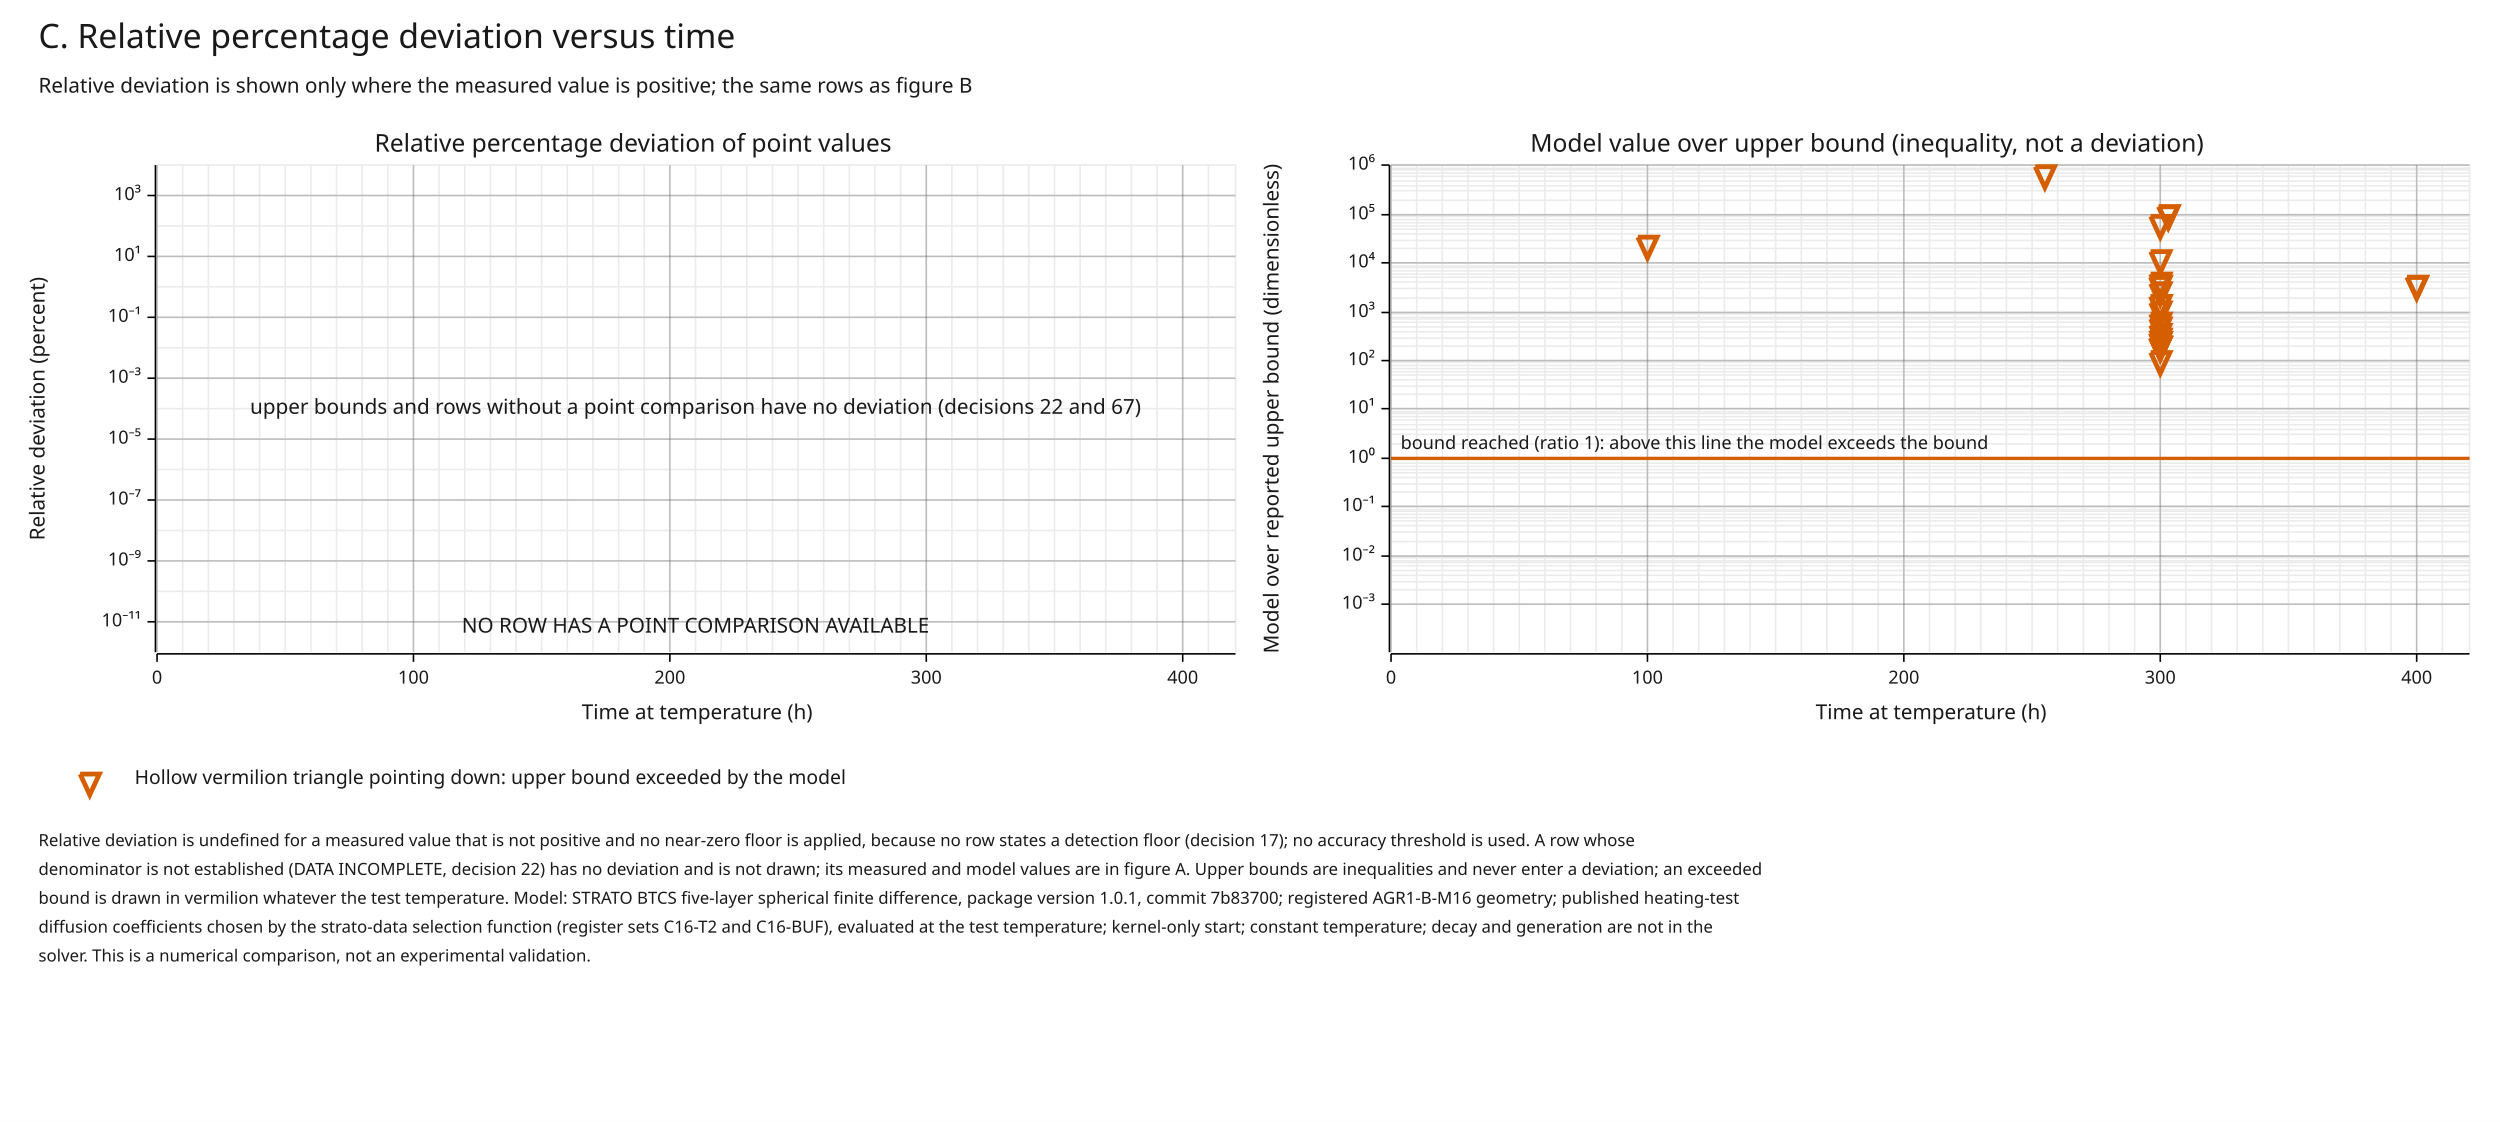
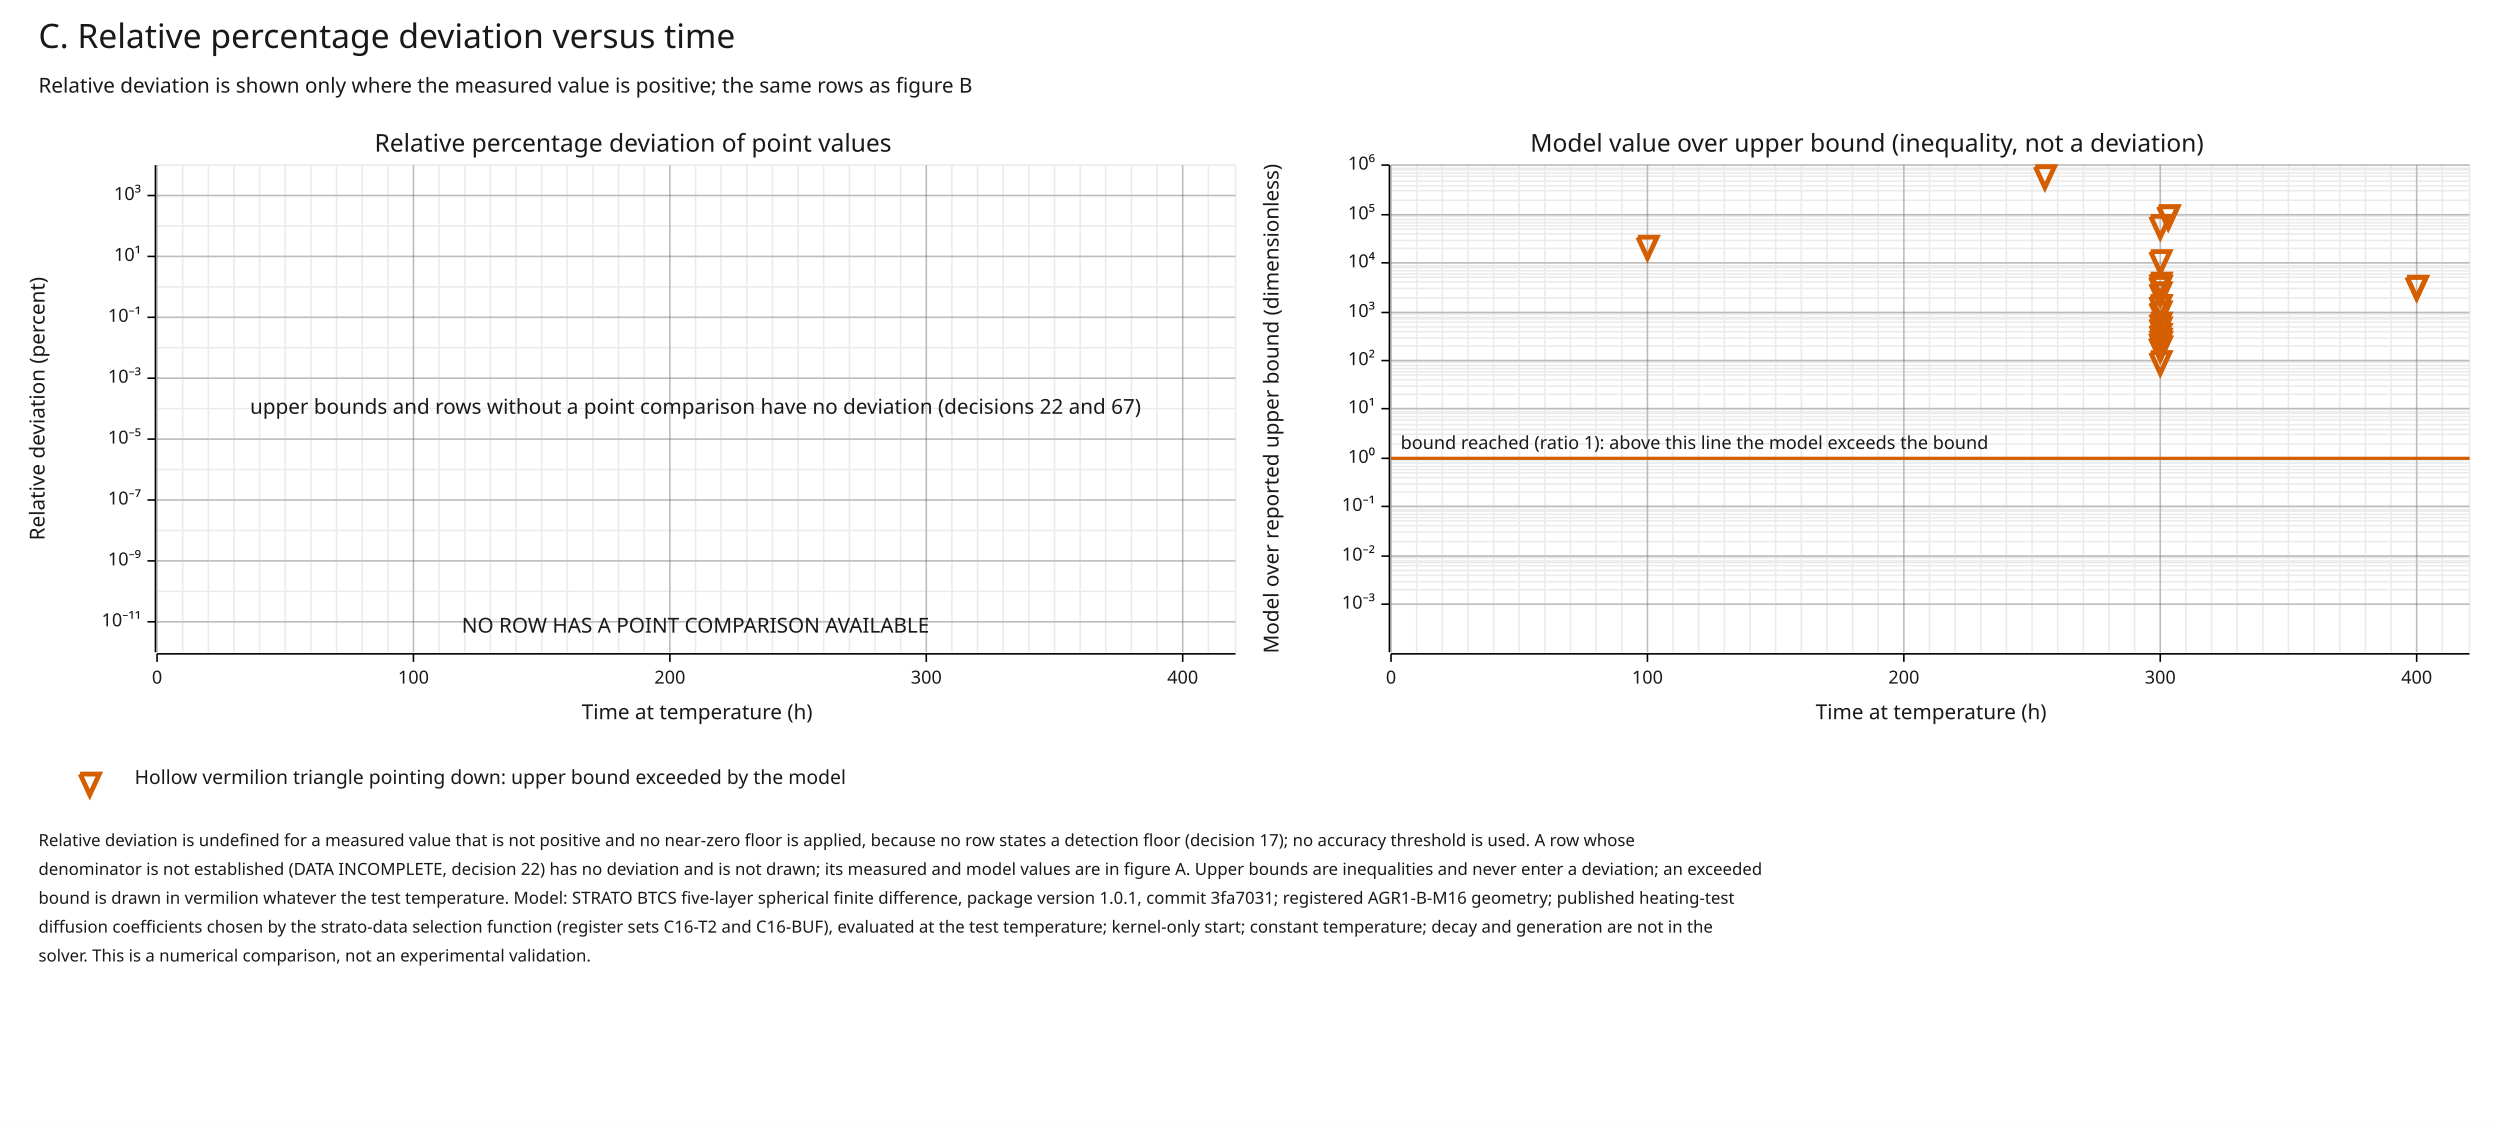
<svg xmlns="http://www.w3.org/2000/svg" width="1560" height="700" viewBox="0 0 1560 700">
  <rect x="0" y="0" width="1560" height="700" opacity="1" fill="#FFFFFF" stroke="none" />
  <text x="24" y="14" dy="0.76em" text-anchor="start" font-family="sans-serif" font-size="20.968" opacity="1" fill="#191919">
C. Relative percentage deviation versus time
</text>
  <text x="24" y="48" dy="0.76em" text-anchor="start" font-family="sans-serif" font-size="12.903" opacity="1" fill="#191919">
Relative deviation is shown only where the measured value is positive; the same rows as figure B
</text>
  <text x="395" y="83" dy="0.76em" text-anchor="middle" font-family="sans-serif" font-size="15.323" opacity="1" fill="#191919">
Relative percentage deviation of point values
</text>
  <line opacity="1" stroke="#EBEBEB" stroke-width="1" x1="98" y1="407" x2="98" y2="103" />
  <line opacity="1" stroke="#EBEBEB" stroke-width="1" x1="114" y1="407" x2="114" y2="103" />
  <line opacity="1" stroke="#EBEBEB" stroke-width="1" x1="130" y1="407" x2="130" y2="103" />
  <line opacity="1" stroke="#EBEBEB" stroke-width="1" x1="146" y1="407" x2="146" y2="103" />
  <line opacity="1" stroke="#EBEBEB" stroke-width="1" x1="162" y1="407" x2="162" y2="103" />
  <line opacity="1" stroke="#EBEBEB" stroke-width="1" x1="178" y1="407" x2="178" y2="103" />
  <line opacity="1" stroke="#EBEBEB" stroke-width="1" x1="194" y1="407" x2="194" y2="103" />
  <line opacity="1" stroke="#EBEBEB" stroke-width="1" x1="210" y1="407" x2="210" y2="103" />
  <line opacity="1" stroke="#EBEBEB" stroke-width="1" x1="226" y1="407" x2="226" y2="103" />
  <line opacity="1" stroke="#EBEBEB" stroke-width="1" x1="242" y1="407" x2="242" y2="103" />
  <line opacity="1" stroke="#EBEBEB" stroke-width="1" x1="258" y1="407" x2="258" y2="103" />
  <line opacity="1" stroke="#EBEBEB" stroke-width="1" x1="274" y1="407" x2="274" y2="103" />
  <line opacity="1" stroke="#EBEBEB" stroke-width="1" x1="290" y1="407" x2="290" y2="103" />
  <line opacity="1" stroke="#EBEBEB" stroke-width="1" x1="306" y1="407" x2="306" y2="103" />
  <line opacity="1" stroke="#EBEBEB" stroke-width="1" x1="322" y1="407" x2="322" y2="103" />
  <line opacity="1" stroke="#EBEBEB" stroke-width="1" x1="338" y1="407" x2="338" y2="103" />
  <line opacity="1" stroke="#EBEBEB" stroke-width="1" x1="354" y1="407" x2="354" y2="103" />
  <line opacity="1" stroke="#EBEBEB" stroke-width="1" x1="370" y1="407" x2="370" y2="103" />
  <line opacity="1" stroke="#EBEBEB" stroke-width="1" x1="386" y1="407" x2="386" y2="103" />
  <line opacity="1" stroke="#EBEBEB" stroke-width="1" x1="402" y1="407" x2="402" y2="103" />
  <line opacity="1" stroke="#EBEBEB" stroke-width="1" x1="418" y1="407" x2="418" y2="103" />
  <line opacity="1" stroke="#EBEBEB" stroke-width="1" x1="434" y1="407" x2="434" y2="103" />
  <line opacity="1" stroke="#EBEBEB" stroke-width="1" x1="450" y1="407" x2="450" y2="103" />
  <line opacity="1" stroke="#EBEBEB" stroke-width="1" x1="466" y1="407" x2="466" y2="103" />
  <line opacity="1" stroke="#EBEBEB" stroke-width="1" x1="482" y1="407" x2="482" y2="103" />
  <line opacity="1" stroke="#EBEBEB" stroke-width="1" x1="498" y1="407" x2="498" y2="103" />
  <line opacity="1" stroke="#EBEBEB" stroke-width="1" x1="514" y1="407" x2="514" y2="103" />
  <line opacity="1" stroke="#EBEBEB" stroke-width="1" x1="530" y1="407" x2="530" y2="103" />
  <line opacity="1" stroke="#EBEBEB" stroke-width="1" x1="546" y1="407" x2="546" y2="103" />
  <line opacity="1" stroke="#EBEBEB" stroke-width="1" x1="562" y1="407" x2="562" y2="103" />
  <line opacity="1" stroke="#EBEBEB" stroke-width="1" x1="578" y1="407" x2="578" y2="103" />
  <line opacity="1" stroke="#EBEBEB" stroke-width="1" x1="594" y1="407" x2="594" y2="103" />
  <line opacity="1" stroke="#EBEBEB" stroke-width="1" x1="610" y1="407" x2="610" y2="103" />
  <line opacity="1" stroke="#EBEBEB" stroke-width="1" x1="626" y1="407" x2="626" y2="103" />
  <line opacity="1" stroke="#EBEBEB" stroke-width="1" x1="642" y1="407" x2="642" y2="103" />
  <line opacity="1" stroke="#EBEBEB" stroke-width="1" x1="658" y1="407" x2="658" y2="103" />
  <line opacity="1" stroke="#EBEBEB" stroke-width="1" x1="674" y1="407" x2="674" y2="103" />
  <line opacity="1" stroke="#EBEBEB" stroke-width="1" x1="690" y1="407" x2="690" y2="103" />
  <line opacity="1" stroke="#EBEBEB" stroke-width="1" x1="706" y1="407" x2="706" y2="103" />
  <line opacity="1" stroke="#EBEBEB" stroke-width="1" x1="722" y1="407" x2="722" y2="103" />
  <line opacity="1" stroke="#EBEBEB" stroke-width="1" x1="738" y1="407" x2="738" y2="103" />
  <line opacity="1" stroke="#EBEBEB" stroke-width="1" x1="754" y1="407" x2="754" y2="103" />
  <line opacity="1" stroke="#EBEBEB" stroke-width="1" x1="771" y1="407" x2="771" y2="103" />
  <line opacity="1" stroke="#EBEBEB" stroke-width="1" x1="98" y1="388" x2="771" y2="388" />
  <line opacity="1" stroke="#EBEBEB" stroke-width="1" x1="98" y1="369" x2="771" y2="369" />
  <line opacity="1" stroke="#EBEBEB" stroke-width="1" x1="98" y1="350" x2="771" y2="350" />
  <line opacity="1" stroke="#EBEBEB" stroke-width="1" x1="98" y1="331" x2="771" y2="331" />
  <line opacity="1" stroke="#EBEBEB" stroke-width="1" x1="98" y1="312" x2="771" y2="312" />
  <line opacity="1" stroke="#EBEBEB" stroke-width="1" x1="98" y1="293" x2="771" y2="293" />
  <line opacity="1" stroke="#EBEBEB" stroke-width="1" x1="98" y1="274" x2="771" y2="274" />
  <line opacity="1" stroke="#EBEBEB" stroke-width="1" x1="98" y1="255" x2="771" y2="255" />
  <line opacity="1" stroke="#EBEBEB" stroke-width="1" x1="98" y1="236" x2="771" y2="236" />
  <line opacity="1" stroke="#EBEBEB" stroke-width="1" x1="98" y1="217" x2="771" y2="217" />
  <line opacity="1" stroke="#EBEBEB" stroke-width="1" x1="98" y1="198" x2="771" y2="198" />
  <line opacity="1" stroke="#EBEBEB" stroke-width="1" x1="98" y1="179" x2="771" y2="179" />
  <line opacity="1" stroke="#EBEBEB" stroke-width="1" x1="98" y1="160" x2="771" y2="160" />
  <line opacity="1" stroke="#EBEBEB" stroke-width="1" x1="98" y1="141" x2="771" y2="141" />
  <line opacity="1" stroke="#EBEBEB" stroke-width="1" x1="98" y1="122" x2="771" y2="122" />
  <line opacity="1" stroke="#EBEBEB" stroke-width="1" x1="98" y1="103" x2="771" y2="103" />
  <text x="18" y="255" dy="0.76em" text-anchor="middle" font-family="sans-serif" font-size="12.903" opacity="1" fill="#191919" transform="rotate(270, 18, 255)">
Relative deviation (percent)
</text>
  <text x="435" y="452" dy="-0.5ex" text-anchor="middle" font-family="sans-serif" font-size="12.903" opacity="1" fill="#191919">
Time at temperature (h)
</text>
  <line opacity="0.2" stroke="#000000" stroke-width="1" x1="98" y1="407" x2="98" y2="103" />
  <line opacity="0.2" stroke="#000000" stroke-width="1" x1="258" y1="407" x2="258" y2="103" />
  <line opacity="0.2" stroke="#000000" stroke-width="1" x1="418" y1="407" x2="418" y2="103" />
  <line opacity="0.2" stroke="#000000" stroke-width="1" x1="578" y1="407" x2="578" y2="103" />
  <line opacity="0.2" stroke="#000000" stroke-width="1" x1="738" y1="407" x2="738" y2="103" />
  <line opacity="0.2" stroke="#000000" stroke-width="1" x1="98" y1="388" x2="771" y2="388" />
  <line opacity="0.2" stroke="#000000" stroke-width="1" x1="98" y1="350" x2="771" y2="350" />
  <line opacity="0.2" stroke="#000000" stroke-width="1" x1="98" y1="312" x2="771" y2="312" />
  <line opacity="0.2" stroke="#000000" stroke-width="1" x1="98" y1="274" x2="771" y2="274" />
  <line opacity="0.2" stroke="#000000" stroke-width="1" x1="98" y1="236" x2="771" y2="236" />
  <line opacity="0.2" stroke="#000000" stroke-width="1" x1="98" y1="198" x2="771" y2="198" />
  <line opacity="0.2" stroke="#000000" stroke-width="1" x1="98" y1="160" x2="771" y2="160" />
  <line opacity="0.2" stroke="#000000" stroke-width="1" x1="98" y1="122" x2="771" y2="122" />
  <polyline fill="none" opacity="1" stroke="#000000" stroke-width="1" points="97,103 97,407 " />
  <text x="88" y="388" dy="0.5ex" text-anchor="end" font-family="sans-serif" font-size="11.29" opacity="1" fill="#191919">
10⁻¹¹
</text>
  <polyline fill="none" opacity="1" stroke="#000000" stroke-width="1" points="92,388 97,388 " />
  <text x="88" y="350" dy="0.5ex" text-anchor="end" font-family="sans-serif" font-size="11.29" opacity="1" fill="#191919">
10⁻⁹
</text>
  <polyline fill="none" opacity="1" stroke="#000000" stroke-width="1" points="92,350 97,350 " />
  <text x="88" y="312" dy="0.5ex" text-anchor="end" font-family="sans-serif" font-size="11.29" opacity="1" fill="#191919">
10⁻⁷
</text>
  <polyline fill="none" opacity="1" stroke="#000000" stroke-width="1" points="92,312 97,312 " />
  <text x="88" y="274" dy="0.5ex" text-anchor="end" font-family="sans-serif" font-size="11.29" opacity="1" fill="#191919">
10⁻⁵
</text>
  <polyline fill="none" opacity="1" stroke="#000000" stroke-width="1" points="92,274 97,274 " />
  <text x="88" y="236" dy="0.5ex" text-anchor="end" font-family="sans-serif" font-size="11.29" opacity="1" fill="#191919">
10⁻³
</text>
  <polyline fill="none" opacity="1" stroke="#000000" stroke-width="1" points="92,236 97,236 " />
  <text x="88" y="198" dy="0.5ex" text-anchor="end" font-family="sans-serif" font-size="11.29" opacity="1" fill="#191919">
10⁻¹
</text>
  <polyline fill="none" opacity="1" stroke="#000000" stroke-width="1" points="92,198 97,198 " />
  <text x="88" y="160" dy="0.5ex" text-anchor="end" font-family="sans-serif" font-size="11.29" opacity="1" fill="#191919">
10¹
</text>
  <polyline fill="none" opacity="1" stroke="#000000" stroke-width="1" points="92,160 97,160 " />
  <text x="88" y="122" dy="0.5ex" text-anchor="end" font-family="sans-serif" font-size="11.29" opacity="1" fill="#191919">
10³
</text>
  <polyline fill="none" opacity="1" stroke="#000000" stroke-width="1" points="92,122 97,122 " />
  <polyline fill="none" opacity="1" stroke="#000000" stroke-width="1" points="98,408 771,408 " />
  <text x="98" y="418" dy="0.76em" text-anchor="middle" font-family="sans-serif" font-size="11.29" opacity="1" fill="#191919">
0
</text>
  <polyline fill="none" opacity="1" stroke="#000000" stroke-width="1" points="98,408 98,413 " />
  <text x="258" y="418" dy="0.76em" text-anchor="middle" font-family="sans-serif" font-size="11.29" opacity="1" fill="#191919">
100
</text>
  <polyline fill="none" opacity="1" stroke="#000000" stroke-width="1" points="258,408 258,413 " />
  <text x="418" y="418" dy="0.76em" text-anchor="middle" font-family="sans-serif" font-size="11.29" opacity="1" fill="#191919">
200
</text>
  <polyline fill="none" opacity="1" stroke="#000000" stroke-width="1" points="418,408 418,413 " />
  <text x="578" y="418" dy="0.76em" text-anchor="middle" font-family="sans-serif" font-size="11.29" opacity="1" fill="#191919">
300
</text>
  <polyline fill="none" opacity="1" stroke="#000000" stroke-width="1" points="578,408 578,413 " />
  <text x="738" y="418" dy="0.76em" text-anchor="middle" font-family="sans-serif" font-size="11.29" opacity="1" fill="#191919">
400
</text>
  <polyline fill="none" opacity="1" stroke="#000000" stroke-width="1" points="738,408 738,413 " />
  <text x="434" y="398" dy="-0.5ex" text-anchor="middle" font-family="sans-serif" font-size="12.903" opacity="1" fill="#191919">
NO ROW HAS A POINT COMPARISON AVAILABLE
</text>
  <text x="434" y="255" dy="0.5ex" text-anchor="middle" font-family="sans-serif" font-size="12.903" opacity="1" fill="#191919">
upper bounds and rows without a point comparison have no deviation (decisions 22 and 67)
</text>
  <text x="1165" y="83" dy="0.76em" text-anchor="middle" font-family="sans-serif" font-size="15.323" opacity="1" fill="#191919">
Model value over upper bound (inequality, not a deviation)
</text>
  <line opacity="1" stroke="#EBEBEB" stroke-width="1" x1="868" y1="407" x2="868" y2="103" />
  <line opacity="1" stroke="#EBEBEB" stroke-width="1" x1="884" y1="407" x2="884" y2="103" />
  <line opacity="1" stroke="#EBEBEB" stroke-width="1" x1="900" y1="407" x2="900" y2="103" />
  <line opacity="1" stroke="#EBEBEB" stroke-width="1" x1="916" y1="407" x2="916" y2="103" />
  <line opacity="1" stroke="#EBEBEB" stroke-width="1" x1="932" y1="407" x2="932" y2="103" />
  <line opacity="1" stroke="#EBEBEB" stroke-width="1" x1="948" y1="407" x2="948" y2="103" />
  <line opacity="1" stroke="#EBEBEB" stroke-width="1" x1="964" y1="407" x2="964" y2="103" />
  <line opacity="1" stroke="#EBEBEB" stroke-width="1" x1="980" y1="407" x2="980" y2="103" />
  <line opacity="1" stroke="#EBEBEB" stroke-width="1" x1="996" y1="407" x2="996" y2="103" />
  <line opacity="1" stroke="#EBEBEB" stroke-width="1" x1="1012" y1="407" x2="1012" y2="103" />
  <line opacity="1" stroke="#EBEBEB" stroke-width="1" x1="1028" y1="407" x2="1028" y2="103" />
  <line opacity="1" stroke="#EBEBEB" stroke-width="1" x1="1044" y1="407" x2="1044" y2="103" />
  <line opacity="1" stroke="#EBEBEB" stroke-width="1" x1="1060" y1="407" x2="1060" y2="103" />
  <line opacity="1" stroke="#EBEBEB" stroke-width="1" x1="1076" y1="407" x2="1076" y2="103" />
  <line opacity="1" stroke="#EBEBEB" stroke-width="1" x1="1092" y1="407" x2="1092" y2="103" />
  <line opacity="1" stroke="#EBEBEB" stroke-width="1" x1="1108" y1="407" x2="1108" y2="103" />
  <line opacity="1" stroke="#EBEBEB" stroke-width="1" x1="1124" y1="407" x2="1124" y2="103" />
  <line opacity="1" stroke="#EBEBEB" stroke-width="1" x1="1140" y1="407" x2="1140" y2="103" />
  <line opacity="1" stroke="#EBEBEB" stroke-width="1" x1="1156" y1="407" x2="1156" y2="103" />
  <line opacity="1" stroke="#EBEBEB" stroke-width="1" x1="1172" y1="407" x2="1172" y2="103" />
  <line opacity="1" stroke="#EBEBEB" stroke-width="1" x1="1188" y1="407" x2="1188" y2="103" />
  <line opacity="1" stroke="#EBEBEB" stroke-width="1" x1="1204" y1="407" x2="1204" y2="103" />
  <line opacity="1" stroke="#EBEBEB" stroke-width="1" x1="1220" y1="407" x2="1220" y2="103" />
  <line opacity="1" stroke="#EBEBEB" stroke-width="1" x1="1236" y1="407" x2="1236" y2="103" />
  <line opacity="1" stroke="#EBEBEB" stroke-width="1" x1="1252" y1="407" x2="1252" y2="103" />
  <line opacity="1" stroke="#EBEBEB" stroke-width="1" x1="1268" y1="407" x2="1268" y2="103" />
  <line opacity="1" stroke="#EBEBEB" stroke-width="1" x1="1284" y1="407" x2="1284" y2="103" />
  <line opacity="1" stroke="#EBEBEB" stroke-width="1" x1="1300" y1="407" x2="1300" y2="103" />
  <line opacity="1" stroke="#EBEBEB" stroke-width="1" x1="1316" y1="407" x2="1316" y2="103" />
  <line opacity="1" stroke="#EBEBEB" stroke-width="1" x1="1332" y1="407" x2="1332" y2="103" />
  <line opacity="1" stroke="#EBEBEB" stroke-width="1" x1="1348" y1="407" x2="1348" y2="103" />
  <line opacity="1" stroke="#EBEBEB" stroke-width="1" x1="1364" y1="407" x2="1364" y2="103" />
  <line opacity="1" stroke="#EBEBEB" stroke-width="1" x1="1380" y1="407" x2="1380" y2="103" />
  <line opacity="1" stroke="#EBEBEB" stroke-width="1" x1="1396" y1="407" x2="1396" y2="103" />
  <line opacity="1" stroke="#EBEBEB" stroke-width="1" x1="1412" y1="407" x2="1412" y2="103" />
  <line opacity="1" stroke="#EBEBEB" stroke-width="1" x1="1428" y1="407" x2="1428" y2="103" />
  <line opacity="1" stroke="#EBEBEB" stroke-width="1" x1="1444" y1="407" x2="1444" y2="103" />
  <line opacity="1" stroke="#EBEBEB" stroke-width="1" x1="1460" y1="407" x2="1460" y2="103" />
  <line opacity="1" stroke="#EBEBEB" stroke-width="1" x1="1476" y1="407" x2="1476" y2="103" />
  <line opacity="1" stroke="#EBEBEB" stroke-width="1" x1="1492" y1="407" x2="1492" y2="103" />
  <line opacity="1" stroke="#EBEBEB" stroke-width="1" x1="1508" y1="407" x2="1508" y2="103" />
  <line opacity="1" stroke="#EBEBEB" stroke-width="1" x1="1524" y1="407" x2="1524" y2="103" />
  <line opacity="1" stroke="#EBEBEB" stroke-width="1" x1="1541" y1="407" x2="1541" y2="103" />
  <line opacity="1" stroke="#EBEBEB" stroke-width="1" x1="868" y1="377" x2="1541" y2="377" />
  <line opacity="1" stroke="#EBEBEB" stroke-width="1" x1="868" y1="368" x2="1541" y2="368" />
  <line opacity="1" stroke="#EBEBEB" stroke-width="1" x1="868" y1="363" x2="1541" y2="363" />
  <line opacity="1" stroke="#EBEBEB" stroke-width="1" x1="868" y1="359" x2="1541" y2="359" />
  <line opacity="1" stroke="#EBEBEB" stroke-width="1" x1="868" y1="356" x2="1541" y2="356" />
  <line opacity="1" stroke="#EBEBEB" stroke-width="1" x1="868" y1="353" x2="1541" y2="353" />
  <line opacity="1" stroke="#EBEBEB" stroke-width="1" x1="868" y1="351" x2="1541" y2="351" />
  <line opacity="1" stroke="#EBEBEB" stroke-width="1" x1="868" y1="350" x2="1541" y2="350" />
  <line opacity="1" stroke="#EBEBEB" stroke-width="1" x1="868" y1="348" x2="1541" y2="348" />
  <line opacity="1" stroke="#EBEBEB" stroke-width="1" x1="868" y1="347" x2="1541" y2="347" />
  <line opacity="1" stroke="#EBEBEB" stroke-width="1" x1="868" y1="347" x2="1541" y2="347" />
  <line opacity="1" stroke="#EBEBEB" stroke-width="1" x1="868" y1="338" x2="1541" y2="338" />
  <line opacity="1" stroke="#EBEBEB" stroke-width="1" x1="868" y1="332" x2="1541" y2="332" />
  <line opacity="1" stroke="#EBEBEB" stroke-width="1" x1="868" y1="328" x2="1541" y2="328" />
  <line opacity="1" stroke="#EBEBEB" stroke-width="1" x1="868" y1="325" x2="1541" y2="325" />
  <line opacity="1" stroke="#EBEBEB" stroke-width="1" x1="868" y1="323" x2="1541" y2="323" />
  <line opacity="1" stroke="#EBEBEB" stroke-width="1" x1="868" y1="321" x2="1541" y2="321" />
  <line opacity="1" stroke="#EBEBEB" stroke-width="1" x1="868" y1="319" x2="1541" y2="319" />
  <line opacity="1" stroke="#EBEBEB" stroke-width="1" x1="868" y1="318" x2="1541" y2="318" />
  <line opacity="1" stroke="#EBEBEB" stroke-width="1" x1="868" y1="316" x2="1541" y2="316" />
  <line opacity="1" stroke="#EBEBEB" stroke-width="1" x1="868" y1="316" x2="1541" y2="316" />
  <line opacity="1" stroke="#EBEBEB" stroke-width="1" x1="868" y1="307" x2="1541" y2="307" />
  <line opacity="1" stroke="#EBEBEB" stroke-width="1" x1="868" y1="302" x2="1541" y2="302" />
  <line opacity="1" stroke="#EBEBEB" stroke-width="1" x1="868" y1="298" x2="1541" y2="298" />
  <line opacity="1" stroke="#EBEBEB" stroke-width="1" x1="868" y1="295" x2="1541" y2="295" />
  <line opacity="1" stroke="#EBEBEB" stroke-width="1" x1="868" y1="293" x2="1541" y2="293" />
  <line opacity="1" stroke="#EBEBEB" stroke-width="1" x1="868" y1="291" x2="1541" y2="291" />
  <line opacity="1" stroke="#EBEBEB" stroke-width="1" x1="868" y1="289" x2="1541" y2="289" />
  <line opacity="1" stroke="#EBEBEB" stroke-width="1" x1="868" y1="287" x2="1541" y2="287" />
  <line opacity="1" stroke="#EBEBEB" stroke-width="1" x1="868" y1="286" x2="1541" y2="286" />
  <line opacity="1" stroke="#EBEBEB" stroke-width="1" x1="868" y1="286" x2="1541" y2="286" />
  <line opacity="1" stroke="#EBEBEB" stroke-width="1" x1="868" y1="277" x2="1541" y2="277" />
  <line opacity="1" stroke="#EBEBEB" stroke-width="1" x1="868" y1="271" x2="1541" y2="271" />
  <line opacity="1" stroke="#EBEBEB" stroke-width="1" x1="868" y1="268" x2="1541" y2="268" />
  <line opacity="1" stroke="#EBEBEB" stroke-width="1" x1="868" y1="265" x2="1541" y2="265" />
  <line opacity="1" stroke="#EBEBEB" stroke-width="1" x1="868" y1="262" x2="1541" y2="262" />
  <line opacity="1" stroke="#EBEBEB" stroke-width="1" x1="868" y1="260" x2="1541" y2="260" />
  <line opacity="1" stroke="#EBEBEB" stroke-width="1" x1="868" y1="258" x2="1541" y2="258" />
  <line opacity="1" stroke="#EBEBEB" stroke-width="1" x1="868" y1="257" x2="1541" y2="257" />
  <line opacity="1" stroke="#EBEBEB" stroke-width="1" x1="868" y1="255" x2="1541" y2="255" />
  <line opacity="1" stroke="#EBEBEB" stroke-width="1" x1="868" y1="255" x2="1541" y2="255" />
  <line opacity="1" stroke="#EBEBEB" stroke-width="1" x1="868" y1="246" x2="1541" y2="246" />
  <line opacity="1" stroke="#EBEBEB" stroke-width="1" x1="868" y1="241" x2="1541" y2="241" />
  <line opacity="1" stroke="#EBEBEB" stroke-width="1" x1="868" y1="237" x2="1541" y2="237" />
  <line opacity="1" stroke="#EBEBEB" stroke-width="1" x1="868" y1="234" x2="1541" y2="234" />
  <line opacity="1" stroke="#EBEBEB" stroke-width="1" x1="868" y1="232" x2="1541" y2="232" />
  <line opacity="1" stroke="#EBEBEB" stroke-width="1" x1="868" y1="230" x2="1541" y2="230" />
  <line opacity="1" stroke="#EBEBEB" stroke-width="1" x1="868" y1="228" x2="1541" y2="228" />
  <line opacity="1" stroke="#EBEBEB" stroke-width="1" x1="868" y1="226" x2="1541" y2="226" />
  <line opacity="1" stroke="#EBEBEB" stroke-width="1" x1="868" y1="225" x2="1541" y2="225" />
  <line opacity="1" stroke="#EBEBEB" stroke-width="1" x1="868" y1="225" x2="1541" y2="225" />
  <line opacity="1" stroke="#EBEBEB" stroke-width="1" x1="868" y1="216" x2="1541" y2="216" />
  <line opacity="1" stroke="#EBEBEB" stroke-width="1" x1="868" y1="211" x2="1541" y2="211" />
  <line opacity="1" stroke="#EBEBEB" stroke-width="1" x1="868" y1="207" x2="1541" y2="207" />
  <line opacity="1" stroke="#EBEBEB" stroke-width="1" x1="868" y1="204" x2="1541" y2="204" />
  <line opacity="1" stroke="#EBEBEB" stroke-width="1" x1="868" y1="201" x2="1541" y2="201" />
  <line opacity="1" stroke="#EBEBEB" stroke-width="1" x1="868" y1="199" x2="1541" y2="199" />
  <line opacity="1" stroke="#EBEBEB" stroke-width="1" x1="868" y1="198" x2="1541" y2="198" />
  <line opacity="1" stroke="#EBEBEB" stroke-width="1" x1="868" y1="196" x2="1541" y2="196" />
  <line opacity="1" stroke="#EBEBEB" stroke-width="1" x1="868" y1="195" x2="1541" y2="195" />
  <line opacity="1" stroke="#EBEBEB" stroke-width="1" x1="868" y1="195" x2="1541" y2="195" />
  <line opacity="1" stroke="#EBEBEB" stroke-width="1" x1="868" y1="186" x2="1541" y2="186" />
  <line opacity="1" stroke="#EBEBEB" stroke-width="1" x1="868" y1="180" x2="1541" y2="180" />
  <line opacity="1" stroke="#EBEBEB" stroke-width="1" x1="868" y1="176" x2="1541" y2="176" />
  <line opacity="1" stroke="#EBEBEB" stroke-width="1" x1="868" y1="173" x2="1541" y2="173" />
  <line opacity="1" stroke="#EBEBEB" stroke-width="1" x1="868" y1="171" x2="1541" y2="171" />
  <line opacity="1" stroke="#EBEBEB" stroke-width="1" x1="868" y1="169" x2="1541" y2="169" />
  <line opacity="1" stroke="#EBEBEB" stroke-width="1" x1="868" y1="167" x2="1541" y2="167" />
  <line opacity="1" stroke="#EBEBEB" stroke-width="1" x1="868" y1="166" x2="1541" y2="166" />
  <line opacity="1" stroke="#EBEBEB" stroke-width="1" x1="868" y1="164" x2="1541" y2="164" />
  <line opacity="1" stroke="#EBEBEB" stroke-width="1" x1="868" y1="164" x2="1541" y2="164" />
  <line opacity="1" stroke="#EBEBEB" stroke-width="1" x1="868" y1="155" x2="1541" y2="155" />
  <line opacity="1" stroke="#EBEBEB" stroke-width="1" x1="868" y1="150" x2="1541" y2="150" />
  <line opacity="1" stroke="#EBEBEB" stroke-width="1" x1="868" y1="146" x2="1541" y2="146" />
  <line opacity="1" stroke="#EBEBEB" stroke-width="1" x1="868" y1="143" x2="1541" y2="143" />
  <line opacity="1" stroke="#EBEBEB" stroke-width="1" x1="868" y1="141" x2="1541" y2="141" />
  <line opacity="1" stroke="#EBEBEB" stroke-width="1" x1="868" y1="139" x2="1541" y2="139" />
  <line opacity="1" stroke="#EBEBEB" stroke-width="1" x1="868" y1="137" x2="1541" y2="137" />
  <line opacity="1" stroke="#EBEBEB" stroke-width="1" x1="868" y1="135" x2="1541" y2="135" />
  <line opacity="1" stroke="#EBEBEB" stroke-width="1" x1="868" y1="134" x2="1541" y2="134" />
  <line opacity="1" stroke="#EBEBEB" stroke-width="1" x1="868" y1="134" x2="1541" y2="134" />
  <line opacity="1" stroke="#EBEBEB" stroke-width="1" x1="868" y1="125" x2="1541" y2="125" />
  <line opacity="1" stroke="#EBEBEB" stroke-width="1" x1="868" y1="119" x2="1541" y2="119" />
  <line opacity="1" stroke="#EBEBEB" stroke-width="1" x1="868" y1="116" x2="1541" y2="116" />
  <line opacity="1" stroke="#EBEBEB" stroke-width="1" x1="868" y1="113" x2="1541" y2="113" />
  <line opacity="1" stroke="#EBEBEB" stroke-width="1" x1="868" y1="110" x2="1541" y2="110" />
  <line opacity="1" stroke="#EBEBEB" stroke-width="1" x1="868" y1="108" x2="1541" y2="108" />
  <line opacity="1" stroke="#EBEBEB" stroke-width="1" x1="868" y1="106" x2="1541" y2="106" />
  <line opacity="1" stroke="#EBEBEB" stroke-width="1" x1="868" y1="105" x2="1541" y2="105" />
  <line opacity="1" stroke="#EBEBEB" stroke-width="1" x1="868" y1="103" x2="1541" y2="103" />
  <line opacity="1" stroke="#EBEBEB" stroke-width="1" x1="868" y1="103" x2="1541" y2="103" />
  <text x="788" y="255" dy="0.76em" text-anchor="middle" font-family="sans-serif" font-size="12.903" opacity="1" fill="#191919" transform="rotate(270, 788, 255)">
Model over reported upper bound (dimensionless)
</text>
  <text x="1205" y="452" dy="-0.5ex" text-anchor="middle" font-family="sans-serif" font-size="12.903" opacity="1" fill="#191919">
Time at temperature (h)
</text>
  <line opacity="0.2" stroke="#000000" stroke-width="1" x1="868" y1="407" x2="868" y2="103" />
  <line opacity="0.2" stroke="#000000" stroke-width="1" x1="1028" y1="407" x2="1028" y2="103" />
  <line opacity="0.2" stroke="#000000" stroke-width="1" x1="1188" y1="407" x2="1188" y2="103" />
  <line opacity="0.2" stroke="#000000" stroke-width="1" x1="1348" y1="407" x2="1348" y2="103" />
  <line opacity="0.2" stroke="#000000" stroke-width="1" x1="1508" y1="407" x2="1508" y2="103" />
  <line opacity="0.2" stroke="#000000" stroke-width="1" x1="868" y1="377" x2="1541" y2="377" />
  <line opacity="0.2" stroke="#000000" stroke-width="1" x1="868" y1="347" x2="1541" y2="347" />
  <line opacity="0.2" stroke="#000000" stroke-width="1" x1="868" y1="316" x2="1541" y2="316" />
  <line opacity="0.2" stroke="#000000" stroke-width="1" x1="868" y1="286" x2="1541" y2="286" />
  <line opacity="0.2" stroke="#000000" stroke-width="1" x1="868" y1="255" x2="1541" y2="255" />
  <line opacity="0.2" stroke="#000000" stroke-width="1" x1="868" y1="225" x2="1541" y2="225" />
  <line opacity="0.2" stroke="#000000" stroke-width="1" x1="868" y1="195" x2="1541" y2="195" />
  <line opacity="0.2" stroke="#000000" stroke-width="1" x1="868" y1="164" x2="1541" y2="164" />
  <line opacity="0.2" stroke="#000000" stroke-width="1" x1="868" y1="134" x2="1541" y2="134" />
  <line opacity="0.2" stroke="#000000" stroke-width="1" x1="868" y1="103" x2="1541" y2="103" />
  <polyline fill="none" opacity="1" stroke="#000000" stroke-width="1" points="867,103 867,407 " />
  <text x="858" y="377" dy="0.5ex" text-anchor="end" font-family="sans-serif" font-size="11.29" opacity="1" fill="#191919">
10⁻³
</text>
  <polyline fill="none" opacity="1" stroke="#000000" stroke-width="1" points="862,377 867,377 " />
  <text x="858" y="347" dy="0.5ex" text-anchor="end" font-family="sans-serif" font-size="11.29" opacity="1" fill="#191919">
10⁻²
</text>
  <polyline fill="none" opacity="1" stroke="#000000" stroke-width="1" points="862,347 867,347 " />
  <text x="858" y="316" dy="0.5ex" text-anchor="end" font-family="sans-serif" font-size="11.29" opacity="1" fill="#191919">
10⁻¹
</text>
  <polyline fill="none" opacity="1" stroke="#000000" stroke-width="1" points="862,316 867,316 " />
  <text x="858" y="286" dy="0.5ex" text-anchor="end" font-family="sans-serif" font-size="11.29" opacity="1" fill="#191919">
10⁰
</text>
  <polyline fill="none" opacity="1" stroke="#000000" stroke-width="1" points="862,286 867,286 " />
  <text x="858" y="255" dy="0.5ex" text-anchor="end" font-family="sans-serif" font-size="11.29" opacity="1" fill="#191919">
10¹
</text>
  <polyline fill="none" opacity="1" stroke="#000000" stroke-width="1" points="862,255 867,255 " />
  <text x="858" y="225" dy="0.5ex" text-anchor="end" font-family="sans-serif" font-size="11.29" opacity="1" fill="#191919">
10²
</text>
  <polyline fill="none" opacity="1" stroke="#000000" stroke-width="1" points="862,225 867,225 " />
  <text x="858" y="195" dy="0.5ex" text-anchor="end" font-family="sans-serif" font-size="11.29" opacity="1" fill="#191919">
10³
</text>
  <polyline fill="none" opacity="1" stroke="#000000" stroke-width="1" points="862,195 867,195 " />
  <text x="858" y="164" dy="0.5ex" text-anchor="end" font-family="sans-serif" font-size="11.29" opacity="1" fill="#191919">
10⁴
</text>
  <polyline fill="none" opacity="1" stroke="#000000" stroke-width="1" points="862,164 867,164 " />
  <text x="858" y="134" dy="0.5ex" text-anchor="end" font-family="sans-serif" font-size="11.29" opacity="1" fill="#191919">
10⁵
</text>
  <polyline fill="none" opacity="1" stroke="#000000" stroke-width="1" points="862,134 867,134 " />
  <text x="858" y="103" dy="0.5ex" text-anchor="end" font-family="sans-serif" font-size="11.29" opacity="1" fill="#191919">
10⁶
</text>
  <polyline fill="none" opacity="1" stroke="#000000" stroke-width="1" points="862,103 867,103 " />
  <polyline fill="none" opacity="1" stroke="#000000" stroke-width="1" points="868,408 1541,408 " />
  <text x="868" y="418" dy="0.76em" text-anchor="middle" font-family="sans-serif" font-size="11.29" opacity="1" fill="#191919">
0
</text>
  <polyline fill="none" opacity="1" stroke="#000000" stroke-width="1" points="868,408 868,413 " />
  <text x="1028" y="418" dy="0.76em" text-anchor="middle" font-family="sans-serif" font-size="11.29" opacity="1" fill="#191919">
100
</text>
  <polyline fill="none" opacity="1" stroke="#000000" stroke-width="1" points="1028,408 1028,413 " />
  <text x="1188" y="418" dy="0.76em" text-anchor="middle" font-family="sans-serif" font-size="11.29" opacity="1" fill="#191919">
200
</text>
  <polyline fill="none" opacity="1" stroke="#000000" stroke-width="1" points="1188,408 1188,413 " />
  <text x="1348" y="418" dy="0.76em" text-anchor="middle" font-family="sans-serif" font-size="11.29" opacity="1" fill="#191919">
300
</text>
  <polyline fill="none" opacity="1" stroke="#000000" stroke-width="1" points="1348,408 1348,413 " />
  <text x="1508" y="418" dy="0.76em" text-anchor="middle" font-family="sans-serif" font-size="11.29" opacity="1" fill="#191919">
400
</text>
  <polyline fill="none" opacity="1" stroke="#000000" stroke-width="1" points="1508,408 1508,413 " />
  <polyline fill="none" opacity="1" stroke="#D55E00" stroke-width="2" points="868,286 1541,286 " />
  <text x="874" y="283" dy="-0.5ex" text-anchor="start" font-family="sans-serif" font-size="11.29" opacity="1" fill="#191919">
bound reached (ratio 1): above this line the model exceeds the bound
</text>
  <polyline fill="none" opacity="1" stroke="#D55E00" stroke-width="3" points="1342,157 1354,157 1348,170 1342,157 " />
  <polyline fill="none" opacity="1" stroke="#D55E00" stroke-width="3" points="1342,177 1354,177 1348,190 1342,177 " />
  <polyline fill="none" opacity="1" stroke="#D55E00" stroke-width="3" points="1342,199 1354,199 1348,212 1342,199 " />
  <polyline fill="none" opacity="1" stroke="#D55E00" stroke-width="3" points="1342,196 1354,196 1348,209 1342,196 " />
  <polyline fill="none" opacity="1" stroke="#D55E00" stroke-width="3" points="1342,135 1354,135 1348,148 1342,135 " />
  <polyline fill="none" opacity="1" stroke="#D55E00" stroke-width="3" points="1342,173 1354,173 1348,186 1342,173 " />
  <polyline fill="none" opacity="1" stroke="#D55E00" stroke-width="3" points="1342,185 1354,185 1348,198 1342,185 " />
  <polyline fill="none" opacity="1" stroke="#D55E00" stroke-width="3" points="1342,208 1354,208 1348,221 1342,208 " />
  <polyline fill="none" opacity="1" stroke="#D55E00" stroke-width="3" points="1342,211 1354,211 1348,224 1342,211 " />
  <polyline fill="none" opacity="1" stroke="#D55E00" stroke-width="3" points="1502,173 1514,173 1508,186 1502,173 " />
  <polyline fill="none" opacity="1" stroke="#D55E00" stroke-width="3" points="1270,104 1282,104 1276,117 1270,104 " />
  <polyline fill="none" opacity="1" stroke="#D55E00" stroke-width="3" points="1347,129 1359,129 1353,142 1347,129 " />
  <polyline fill="none" opacity="1" stroke="#D55E00" stroke-width="3" points="1342,220 1354,220 1348,233 1342,220 " />
  <polyline fill="none" opacity="1" stroke="#D55E00" stroke-width="3" points="1342,211 1354,211 1348,224 1342,211 " />
  <polyline fill="none" opacity="1" stroke="#D55E00" stroke-width="3" points="1022,148 1034,148 1028,161 1022,148 " />
  <polyline fill="none" opacity="1" stroke="#D55E00" stroke-width="3" points="1342,211 1354,211 1348,224 1342,211 " />
  <polyline fill="none" opacity="1" stroke="#D55E00" stroke-width="3" points="1342,203 1354,203 1348,216 1342,203 " />
  <polyline fill="none" opacity="1" stroke="#D55E00" stroke-width="3" points="1342,208 1354,208 1348,221 1342,208 " />
  <polyline fill="none" opacity="1" stroke="#D55E00" stroke-width="3" points="1342,189 1354,189 1348,202 1342,189 " />
  <polyline fill="none" opacity="1" stroke="#D55E00" stroke-width="3" points="1342,171 1354,171 1348,184 1342,171 " />
  <polyline fill="none" opacity="1" stroke="#D55E00" stroke-width="3" points="1342,206 1354,206 1348,219 1342,206 " />
  <polyline fill="none" opacity="1" stroke="#D55E00" stroke-width="3" points="1342,173 1354,173 1348,186 1342,173 " />
  <polyline fill="none" opacity="1" stroke="#D55E00" stroke-width="3" points="1342,185 1354,185 1348,198 1342,185 " />
  <polyline fill="none" opacity="1" stroke="#D55E00" stroke-width="3" points="1347,129 1359,129 1353,142 1347,129 " />
  <polyline fill="none" opacity="1" stroke="#D55E00" stroke-width="3" points="1342,208 1354,208 1348,221 1342,208 " />
  <polyline fill="none" opacity="1" stroke="#D55E00" stroke-width="3" points="1342,211 1354,211 1348,224 1342,211 " />
  <polyline fill="none" opacity="1" stroke="#D55E00" stroke-width="3" points="1502,173 1514,173 1508,186 1502,173 " />
  <polyline fill="none" opacity="1" stroke="#D55E00" stroke-width="3" points="50,483 62,483 56,496 50,483 " />
  <text x="84" y="480" dy="0.76em" text-anchor="start" font-family="sans-serif" font-size="12.097" opacity="1" fill="#191919">
Hollow vermilion triangle pointing down: upper bound exceeded by the model
</text>
  <text x="24" y="520" dy="0.76em" text-anchor="start" font-family="sans-serif" font-size="10.484" opacity="1" fill="#191919">
Relative deviation is undefined for a measured value that is not positive and no near-zero floor is applied, because no row states a detection floor (decision 17); no accuracy threshold is used. A row whose
</text>
  <text x="24" y="538" dy="0.76em" text-anchor="start" font-family="sans-serif" font-size="10.484" opacity="1" fill="#191919">
denominator is not established (DATA INCOMPLETE, decision 22) has no deviation and is not drawn; its measured and model values are in figure A. Upper bounds are inequalities and never enter a deviation; an exceeded
</text>
  <text x="24" y="556" dy="0.76em" text-anchor="start" font-family="sans-serif" font-size="10.484" opacity="1" fill="#191919">
- bound is drawn in vermilion whatever the test temperature. Model: STRATO BTCS five-layer spherical finite difference, package version 1.0.1, commit 7b83700; registered AGR1-B-M16 geometry; published heating-test
+ bound is drawn in vermilion whatever the test temperature. Model: STRATO BTCS five-layer spherical finite difference, package version 1.0.1, commit 3fa7031; registered AGR1-B-M16 geometry; published heating-test
</text>
  <text x="24" y="574" dy="0.76em" text-anchor="start" font-family="sans-serif" font-size="10.484" opacity="1" fill="#191919">
diffusion coefficients chosen by the strato-data selection function (register sets C16-T2 and C16-BUF), evaluated at the test temperature; kernel-only start; constant temperature; decay and generation are not in the
</text>
  <text x="24" y="592" dy="0.76em" text-anchor="start" font-family="sans-serif" font-size="10.484" opacity="1" fill="#191919">
solver. This is a numerical comparison, not an experimental validation.
</text>
</svg>
